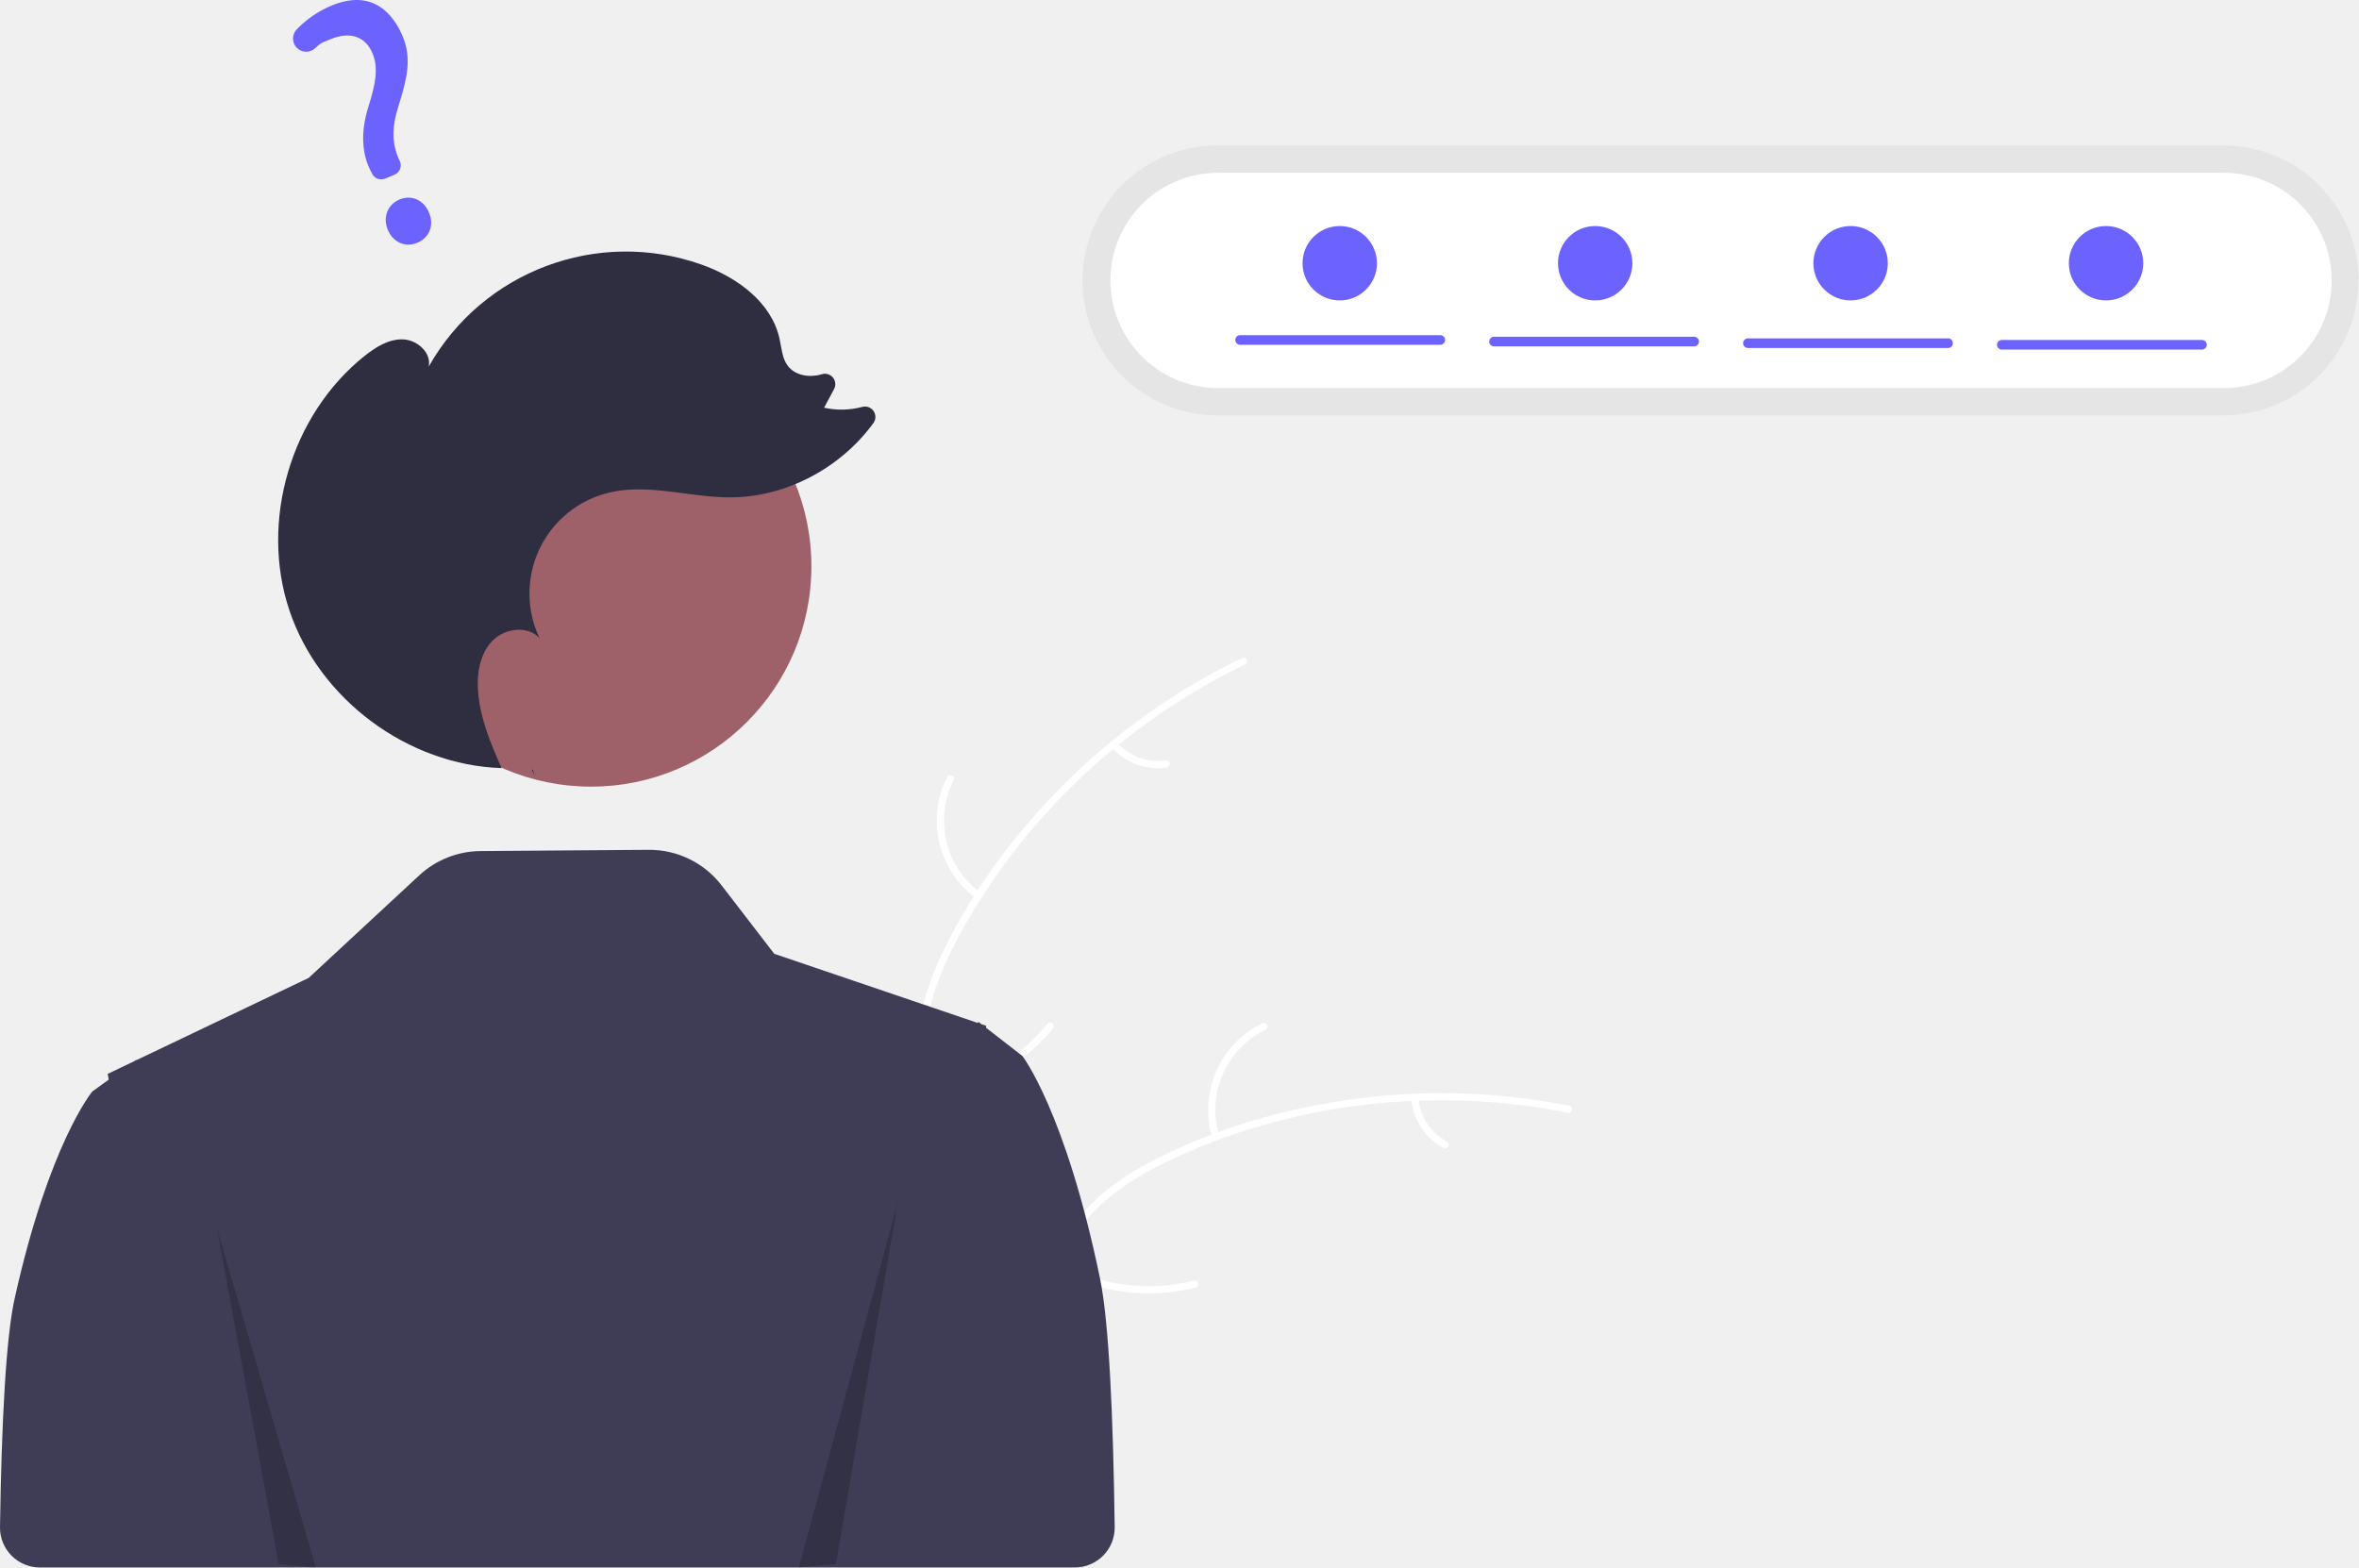
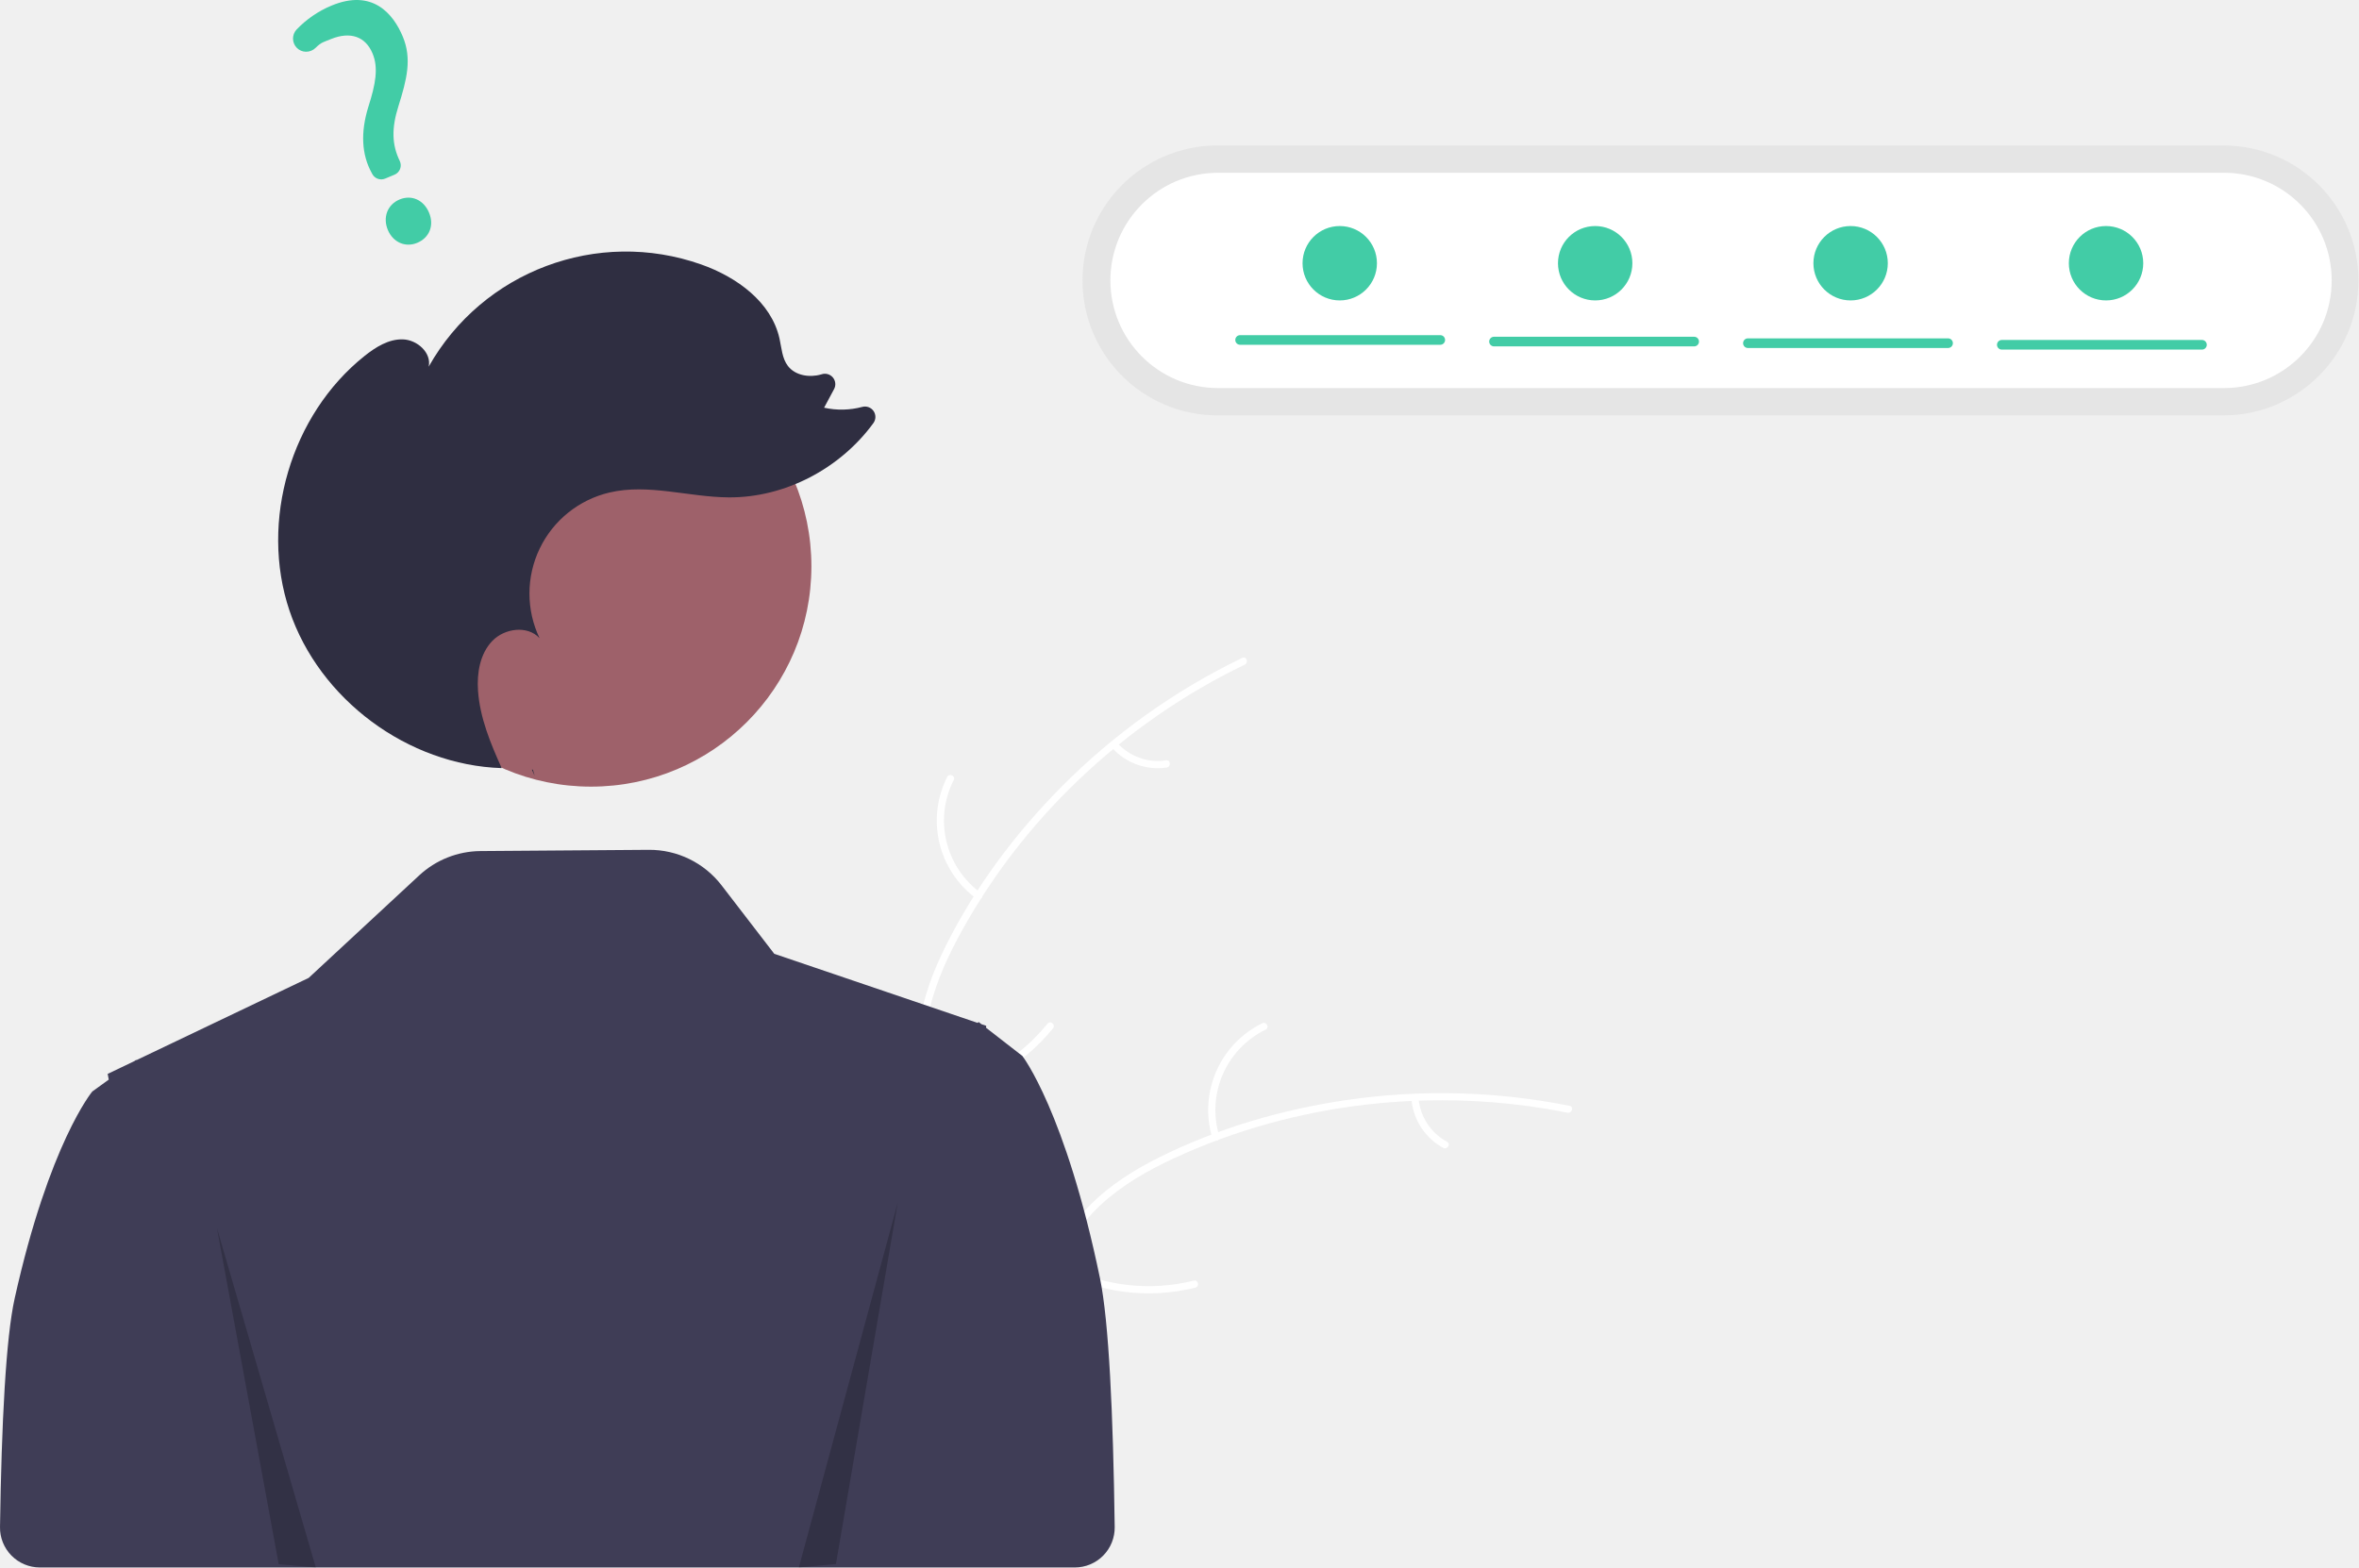
<svg xmlns="http://www.w3.org/2000/svg" data-name="Layer 1" width="951.235" height="632.162" viewBox="0 0 951.235 632.162">
  <path d="M465.591,496.884c32.599-57.345,94.782-101.377,160.608-97.135a303.919,303.919,0,0,0-79.931,192.744c-1.081,27.644.595,58.502-17.759,79.201-11.42,12.88-28.877,19.117-46.04,20.426-17.164,1.308-34.324-1.793-51.259-4.881l-4.108,1.261C425.537,622.556,432.992,554.23,465.591,496.884Z" transform="translate(-124.3823 -133.0693)" fill="#f0f0f0" />
  <path d="M626.297,401.13C577.62,424.563,536.113,463.7,510.633,511.429c-5.509,10.319-10.199,21.266-12.244,32.841-2.047,11.58-.617,22.603,3.338,33.602,3.616,10.055,8.479,19.921,9.588,30.68,1.169,11.34-3.004,21.944-10.515,30.359-9.19,10.296-21.531,16.677-33.817,22.497-13.641,6.462-27.912,12.958-37.573,25.019-1.171,1.461-3.37-.441-2.201-1.9,16.809-20.983,45.583-24.928,65.536-41.831,9.31-7.887,16.3-18.628,15.859-31.214-.386-11.005-5.392-21.184-9.141-31.333-3.937-10.657-5.9-21.372-4.488-32.734,1.444-11.622,5.716-22.776,10.937-33.191,11.774-23.488,27.887-45.051,46.345-63.691a264.375,264.375,0,0,1,73.099-52.155c1.681-.809,2.612,1.947.942,2.751Z" transform="translate(-124.3823 -133.0693)" fill="#fff" />
  <path d="M518.097,495.478a38.974,38.974,0,0,1-11.761-49.077c.851-1.666,3.48-.421,2.627,1.247a36.089,36.089,0,0,0,11.033,45.63c1.515,1.097-.393,3.291-1.9,2.201Z" transform="translate(-124.3823 -133.0693)" fill="#fff" />
  <path d="M499.222,573.016A75.118,75.118,0,0,0,546.783,545.906c1.176-1.457,3.375.444,2.201,1.9A78.134,78.134,0,0,1,499.435,575.915c-1.855.266-2.058-2.635-.213-2.899Z" transform="translate(-124.3823 -133.0693)" fill="#fff" />
  <path d="M574.907,432.685a22.061,22.061,0,0,0,19.718,7.03c1.851-.289,2.052,2.612.213,2.899a24.721,24.721,0,0,1-21.83-7.728,1.502,1.502,0,0,1-.151-2.05,1.461,1.461,0,0,1,2.05-.151Z" transform="translate(-124.3823 -133.0693)" fill="#fff" />
  <path d="M757.173,580.652c-1.151.213-2.302.427-3.463.662a290.53,290.53,0,0,0-45.425,12.557c-1.149.4-2.308.823-3.443,1.255a306.284,306.284,0,0,0-96.329,58.622,297.44,297.44,0,0,0-31.2,32.695c-13.196,16.123-26.221,34.654-43.465,45.166a51.028,51.028,0,0,1-5.552,3.01l-99.338-41.204c-.179-.207-.368-.392-.548-.599l-4.041-1.464c.451-.636.932-1.287,1.383-1.923.26-.37.542-.731.802-1.102.18-.244.362-.488.511-.718.06-.081.121-.162.171-.221.149-.23.311-.429.451-.636q4.02-5.465,8.13-10.892c.009-.023.009-.023.041-.036,20.951-27.516,44.382-53.525,71.017-75.151.802-.65,1.611-1.324,2.458-1.955a283.824,283.824,0,0,1,38.364-25.951,250.912,250.912,0,0,1,22.758-11.253A208.652,208.652,0,0,1,633.669,545.389c43.431-4.033,87.669,5.869,120.98,33.154C755.5,579.241,756.331,579.931,757.173,580.652Z" transform="translate(-124.3823 -133.0693)" fill="#f0f0f0" />
  <path d="M756.427,581.82c-52.975-10.597-109.678-4.339-158.759,18.43-10.611,4.923-20.947,10.84-29.549,18.85-8.606,8.014-14.101,17.676-17.565,28.839-3.167,10.205-5.224,21.011-10.816,30.269-5.895,9.758-15.61,15.712-26.674,17.909-13.537,2.688-27.232.352-40.545-2.397-14.782-3.053-30.088-6.459-45.063-2.646-1.814.462-2.425-2.381-.613-2.842,26.055-6.634,51.404,7.541,77.512,6.058,12.183-.692,24.23-5.06,31.455-15.374,6.318-9.019,8.449-20.16,11.566-30.521,3.273-10.879,8.157-20.616,16.124-28.838,8.151-8.41,18.277-14.744,28.715-19.916,23.542-11.665,49.39-19.181,75.35-22.951a264.375,264.375,0,0,1,89.766,2.367c1.83.366.913,3.127-.905,2.763Z" transform="translate(-124.3823 -133.0693)" fill="#fff" />
  <path d="M613.231,592.008a38.974,38.974,0,0,1,20.158-46.266c1.682-.817,3.032,1.759,1.347,2.577a36.089,36.089,0,0,0-18.663,43.076c.549,1.788-2.296,2.391-2.842.613Z" transform="translate(-124.3823 -133.0693)" fill="#fff" />
  <path d="M551.478,642.554a75.118,75.118,0,0,0,54.296,6.99c1.816-.456,2.427,2.387.613,2.842a78.135,78.135,0,0,1-56.485-7.388c-1.641-.905-.057-3.343,1.576-2.443Z" transform="translate(-124.3823 -133.0693)" fill="#fff" />
  <path d="M696.396,576.075a22.061,22.061,0,0,0,11.511,17.484c1.652.884.066,3.321-1.576,2.443a24.721,24.721,0,0,1-12.777-19.314,1.502,1.502,0,0,1,1.114-1.728,1.461,1.461,0,0,1,1.728,1.114Z" transform="translate(-124.3823 -133.0693)" fill="#fff" />
  <path d="M567.941,648.631c-13.912-67.267-31.302-89.694-31.302-89.694l-6.643-5.152-7.989-6.206.039-.798-1.895-.644-.445-.346-.729-.56-.117.126-.248.256-36.152-12.289-45.865-15.579L415.355,490.14a36.734,36.734,0,0,0-29.387-14.334l-67.829.502a36.734,36.734,0,0,0-24.71,9.801l-44.583,41.354-69.469,33.178-.117-.117-.729.521-10.734,5.132.443,2.306-6.643,4.794s-17.39,20.868-31.302,83.459c-3.539,15.926-5.281,50.09-5.91,92.188a16.069,16.069,0,0,0,16.062,16.307H511.494v-0H557.806a16.072,16.072,0,0,0,16.063-16.291C573.254,703.131,571.513,665.902,567.941,648.631Z" transform="translate(-124.3823 -133.0693)" fill="#3f3d56" />
  <path d="M615.548,191.732a54.431,54.431,0,1,0,0,108.861H1021.187a54.431,54.431,0,0,0,0-108.861Z" transform="translate(-124.3823 -133.0693)" fill="#e5e5e5" />
  <path d="M615.548,202.747a43.415,43.415,0,1,0,0,86.83H1021.187a43.415,43.415,0,0,0,0-86.83Z" transform="translate(-124.3823 -133.0693)" fill="#fff" />
  <circle id="e096411a-cdc3-4e6d-bbd4-4630e1fee17e" data-name="ab6171fa-7d69-4734-b81c-8dff60f9761b" cx="238.323" cy="228.392" r="88.863" fill="#9e616a" />
  <path d="M339.972,445.973q-.569-1.254-1.136-2.516c.146.005.29.026.435.029Z" transform="translate(-124.3823 -133.0693)" fill="#2f2e41" />
  <path d="M271.371,276.64c4.494-3.585,9.747-6.884,15.494-6.699,5.746.185,11.573,5.375,10.383,11a91.318,91.318,0,0,1,109.895-41.208c14.282,5.039,28.287,15.119,31.568,29.904.842,3.795,1.023,7.957,3.393,11.039,2.988,3.886,8.705,4.765,13.412,3.398q.071-.021.141-.042a4.199,4.199,0,0,1,5.073,5.927l-4.041,7.537a32.383,32.383,0,0,0,15.428-.328,4.195,4.195,0,0,1,4.455,6.528c-13.325,18.294-35.586,30.108-58.303,29.969-16.146-.098-32.458-5.663-48.172-1.95a41.844,41.844,0,0,0-28.144,58.74c-4.827-5.28-14.159-4.03-19.097,1.147-4.938,5.177-6.216,12.904-5.719,20.041.761,10.916,5.038,21.201,9.546,31.212-37.801-1.19-73.555-27.707-85.59-63.572C229.008,343.267,241.674,300.33,271.371,276.64Z" transform="translate(-124.3823 -133.0693)" fill="#2f2e41" />
  <polygon points="87.464 495.253 112.388 630.86 127.343 632.162 87.464 495.253" opacity="0.2" />
  <polygon points="362.007 485.026 337.083 630.762 322.128 632.162 362.007 485.026" opacity="0.2" />
-   <path d="M292.629,231.001c-4.779,1.995-9.765-.191-11.857-5.2-2.123-5.085-.14-10.246,4.715-12.274,4.856-2.028,9.754.165,11.911,5.331C299.524,223.948,297.563,228.941,292.629,231.001Zm-9.154-27.482-3.8,1.587a4.099,4.099,0,0,1-5.206-1.909l-.188-.368c-4.088-7.373-4.557-16.335-1.384-26.621,2.939-9.227,4.16-15.717,1.705-21.596-2.838-6.797-8.899-8.927-16.628-5.842-2.998,1.252-3.952,1.232-6.311,3.572a5.416,5.416,0,0,1-3.921,1.593,5.235,5.235,0,0,1-3.747-1.643,5.348,5.348,0,0,1-.037-7.297,41.535,41.535,0,0,1,14.046-9.644c16.606-6.934,24.966,3.303,28.792,12.465,3.742,8.961,1.637,17.275-1.745,28.043-2.834,8.948-2.669,15.578.55,22.17a4.081,4.081,0,0,1-2.126,5.491Z" transform="translate(-124.3823 -133.0693)" fill="#6c63ff" />
-   <path d="M705.149,272.122h-80.707a1.944,1.944,0,1,1,0-3.888h80.707a1.944,1.944,0,0,1,0,3.888Z" transform="translate(-124.3823 -133.0693)" fill="#6c63ff" />
-   <path d="M807.53,272.77h-80.707a1.944,1.944,0,1,1,0-3.888h80.707a1.944,1.944,0,1,1,0,3.888Z" transform="translate(-124.3823 -133.0693)" fill="#6c63ff" />
-   <path d="M909.912,273.418H829.205a1.944,1.944,0,0,1,0-3.888h80.707a1.944,1.944,0,1,1,0,3.888Z" transform="translate(-124.3823 -133.0693)" fill="#6c63ff" />
-   <path d="M1012.294,274.066h-80.707a1.944,1.944,0,0,1,0-3.888h80.707a1.944,1.944,0,0,1,0,3.888Z" transform="translate(-124.3823 -133.0693)" fill="#6c63ff" />
-   <circle cx="540.235" cy="106.162" r="15" fill="#6c63ff" />
-   <circle cx="643.235" cy="106.162" r="15" fill="#6c63ff" />
-   <circle cx="746.235" cy="106.162" r="15" fill="#6c63ff" />
-   <circle cx="849.235" cy="106.162" r="15" fill="#6c63ff" />
+   <path d="M292.629,231.001c-4.779,1.995-9.765-.191-11.857-5.2-2.123-5.085-.14-10.246,4.715-12.274,4.856-2.028,9.754.165,11.911,5.331C299.524,223.948,297.563,228.941,292.629,231.001Zm-9.154-27.482-3.8,1.587a4.099,4.099,0,0,1-5.206-1.909l-.188-.368c-4.088-7.373-4.557-16.335-1.384-26.621,2.939-9.227,4.16-15.717,1.705-21.596-2.838-6.797-8.899-8.927-16.628-5.842-2.998,1.252-3.952,1.232-6.311,3.572a5.416,5.416,0,0,1-3.921,1.593,5.235,5.235,0,0,1-3.747-1.643,5.348,5.348,0,0,1-.037-7.297,41.535,41.535,0,0,1,14.046-9.644c16.606-6.934,24.966,3.303,28.792,12.465,3.742,8.961,1.637,17.275-1.745,28.043-2.834,8.948-2.669,15.578.55,22.17a4.081,4.081,0,0,1-2.126,5.491Z" transform="translate(-124.3823 -133.0693)" fill="#42cca6" />
+   <path d="M705.149,272.122h-80.707a1.944,1.944,0,1,1,0-3.888h80.707a1.944,1.944,0,0,1,0,3.888Z" transform="translate(-124.3823 -133.0693)" fill="#42cca6" />
+   <path d="M807.53,272.77h-80.707a1.944,1.944,0,1,1,0-3.888h80.707a1.944,1.944,0,1,1,0,3.888Z" transform="translate(-124.3823 -133.0693)" fill="#42cca6" />
+   <path d="M909.912,273.418H829.205a1.944,1.944,0,0,1,0-3.888h80.707a1.944,1.944,0,1,1,0,3.888Z" transform="translate(-124.3823 -133.0693)" fill="#42cca6" />
+   <path d="M1012.294,274.066h-80.707a1.944,1.944,0,0,1,0-3.888h80.707a1.944,1.944,0,0,1,0,3.888Z" transform="translate(-124.3823 -133.0693)" fill="#42cca6" />
+   <circle cx="540.235" cy="106.162" r="15" fill="#42cca6" />
+   <circle cx="643.235" cy="106.162" r="15" fill="#42cca6" />
+   <circle cx="746.235" cy="106.162" r="15" fill="#42cca6" />
+   <circle cx="849.235" cy="106.162" r="15" fill="#42cca6" />
</svg>
